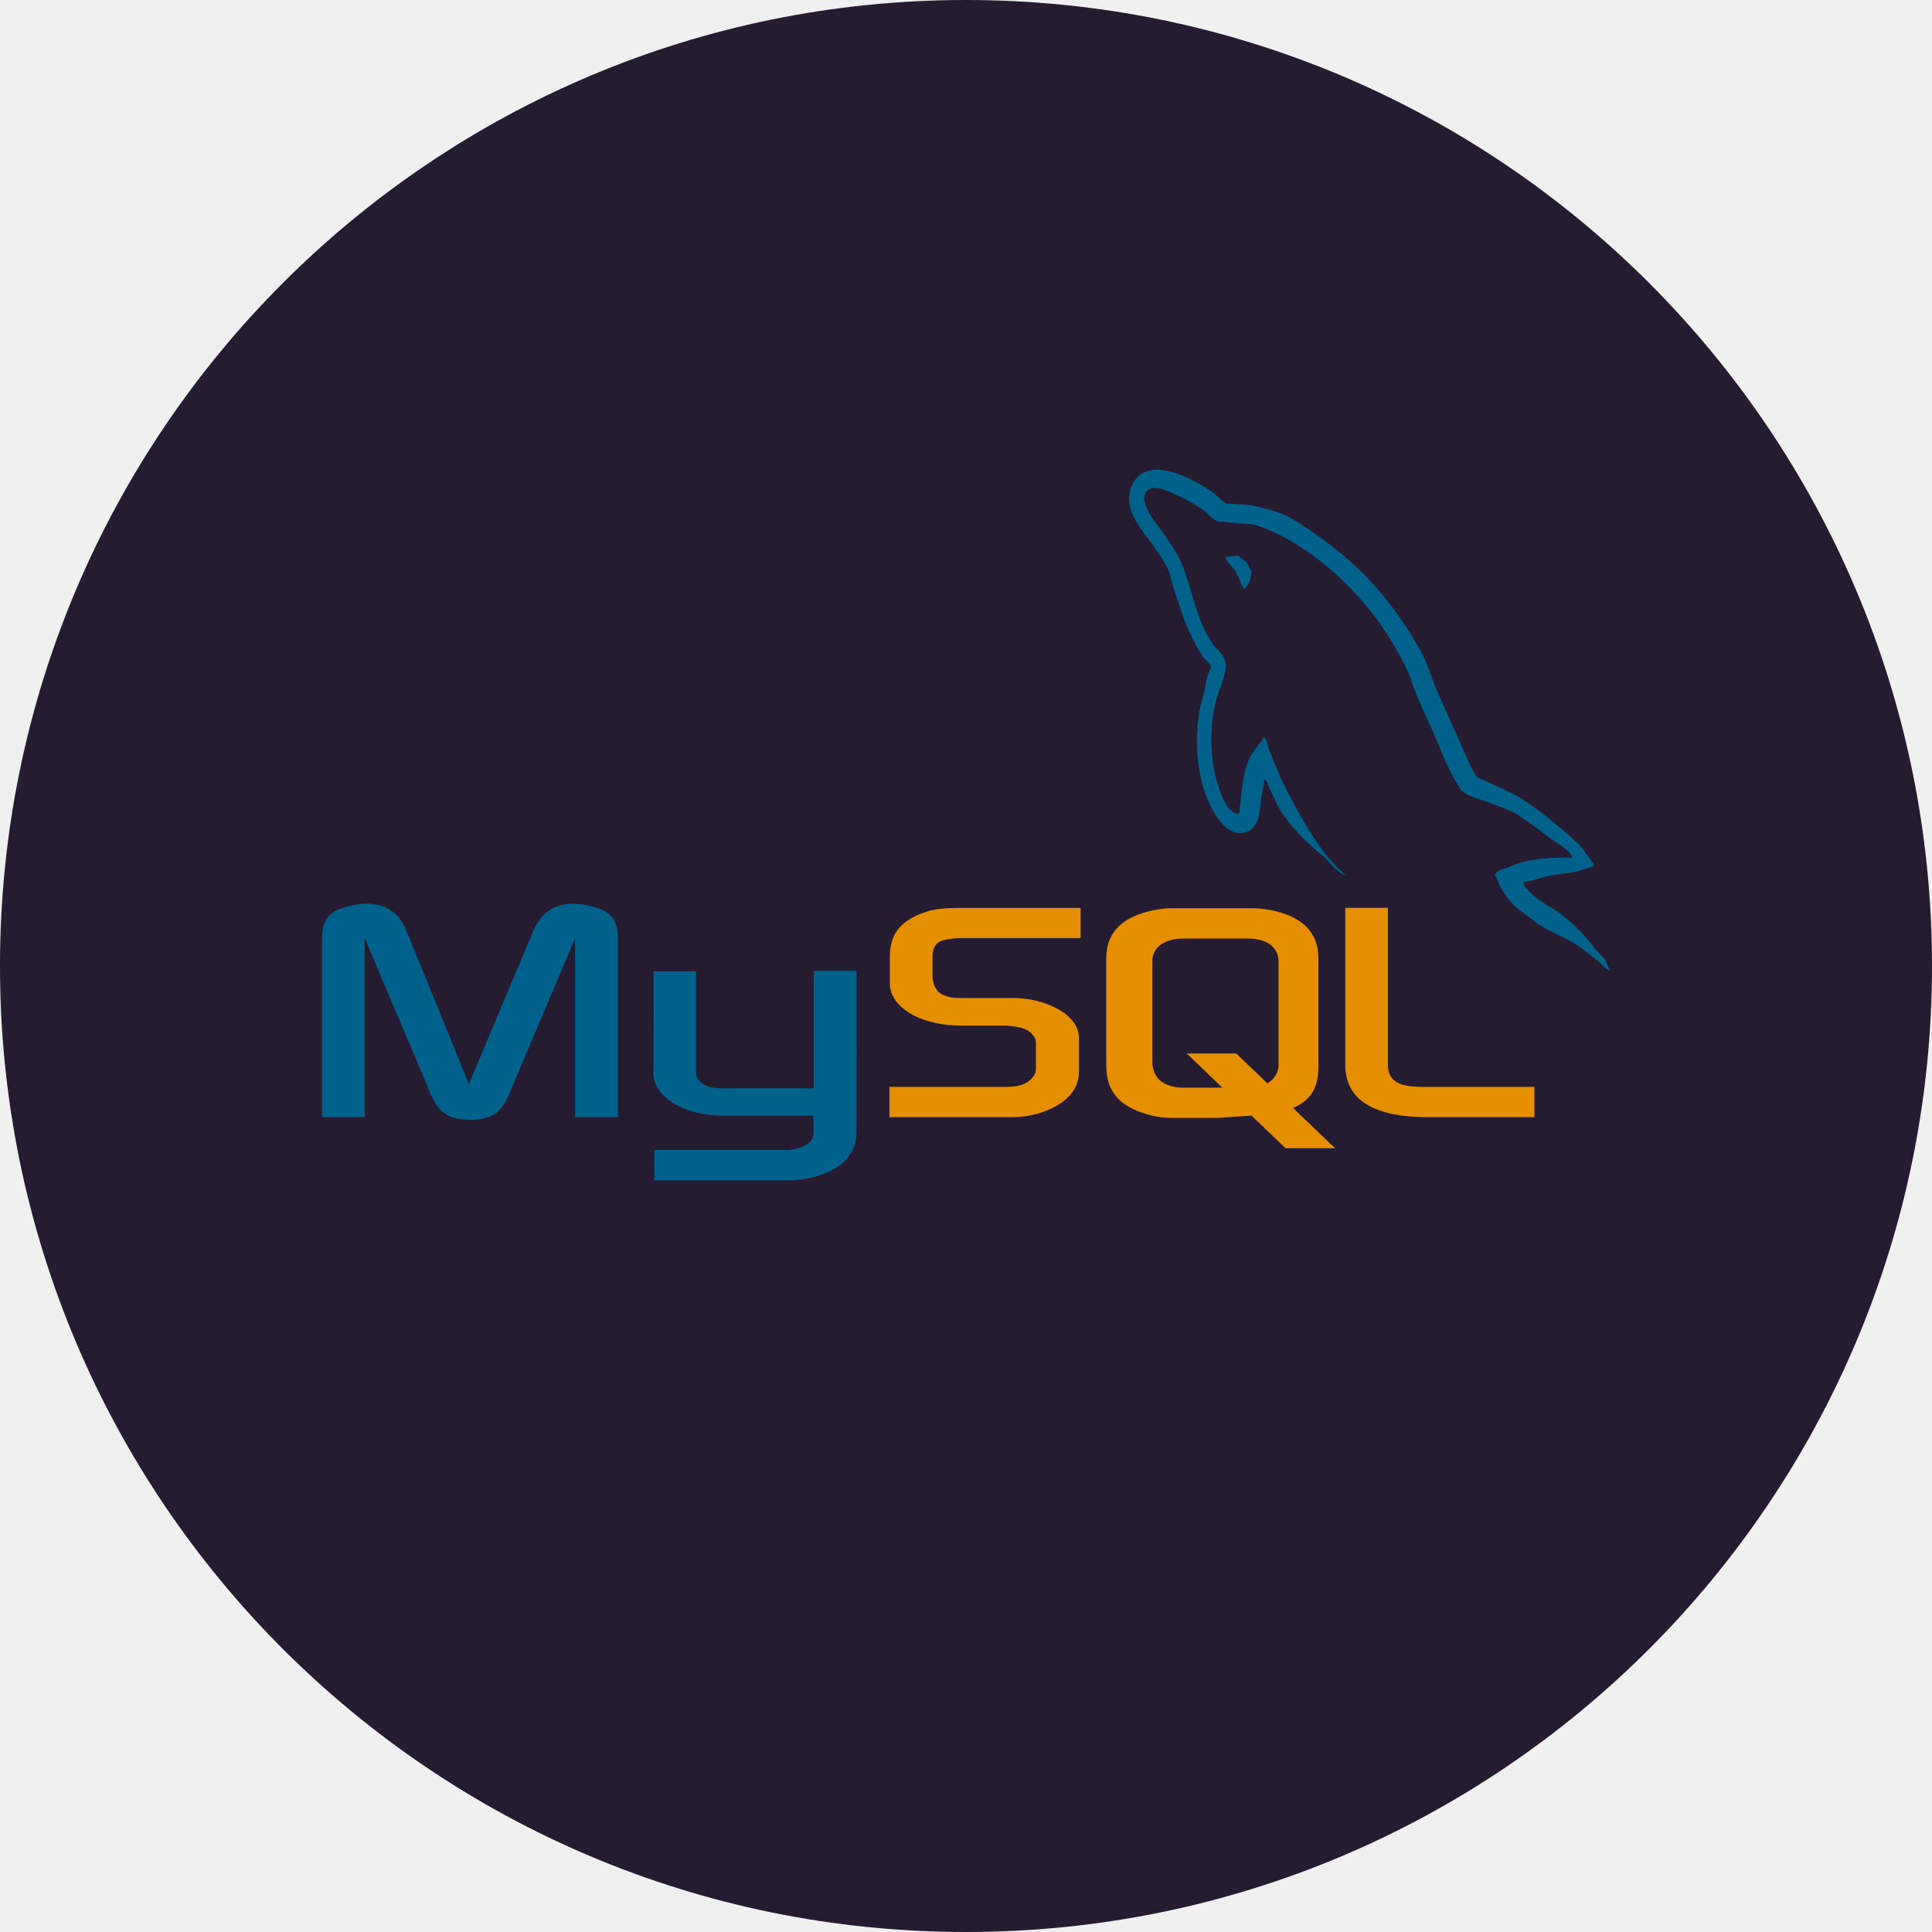
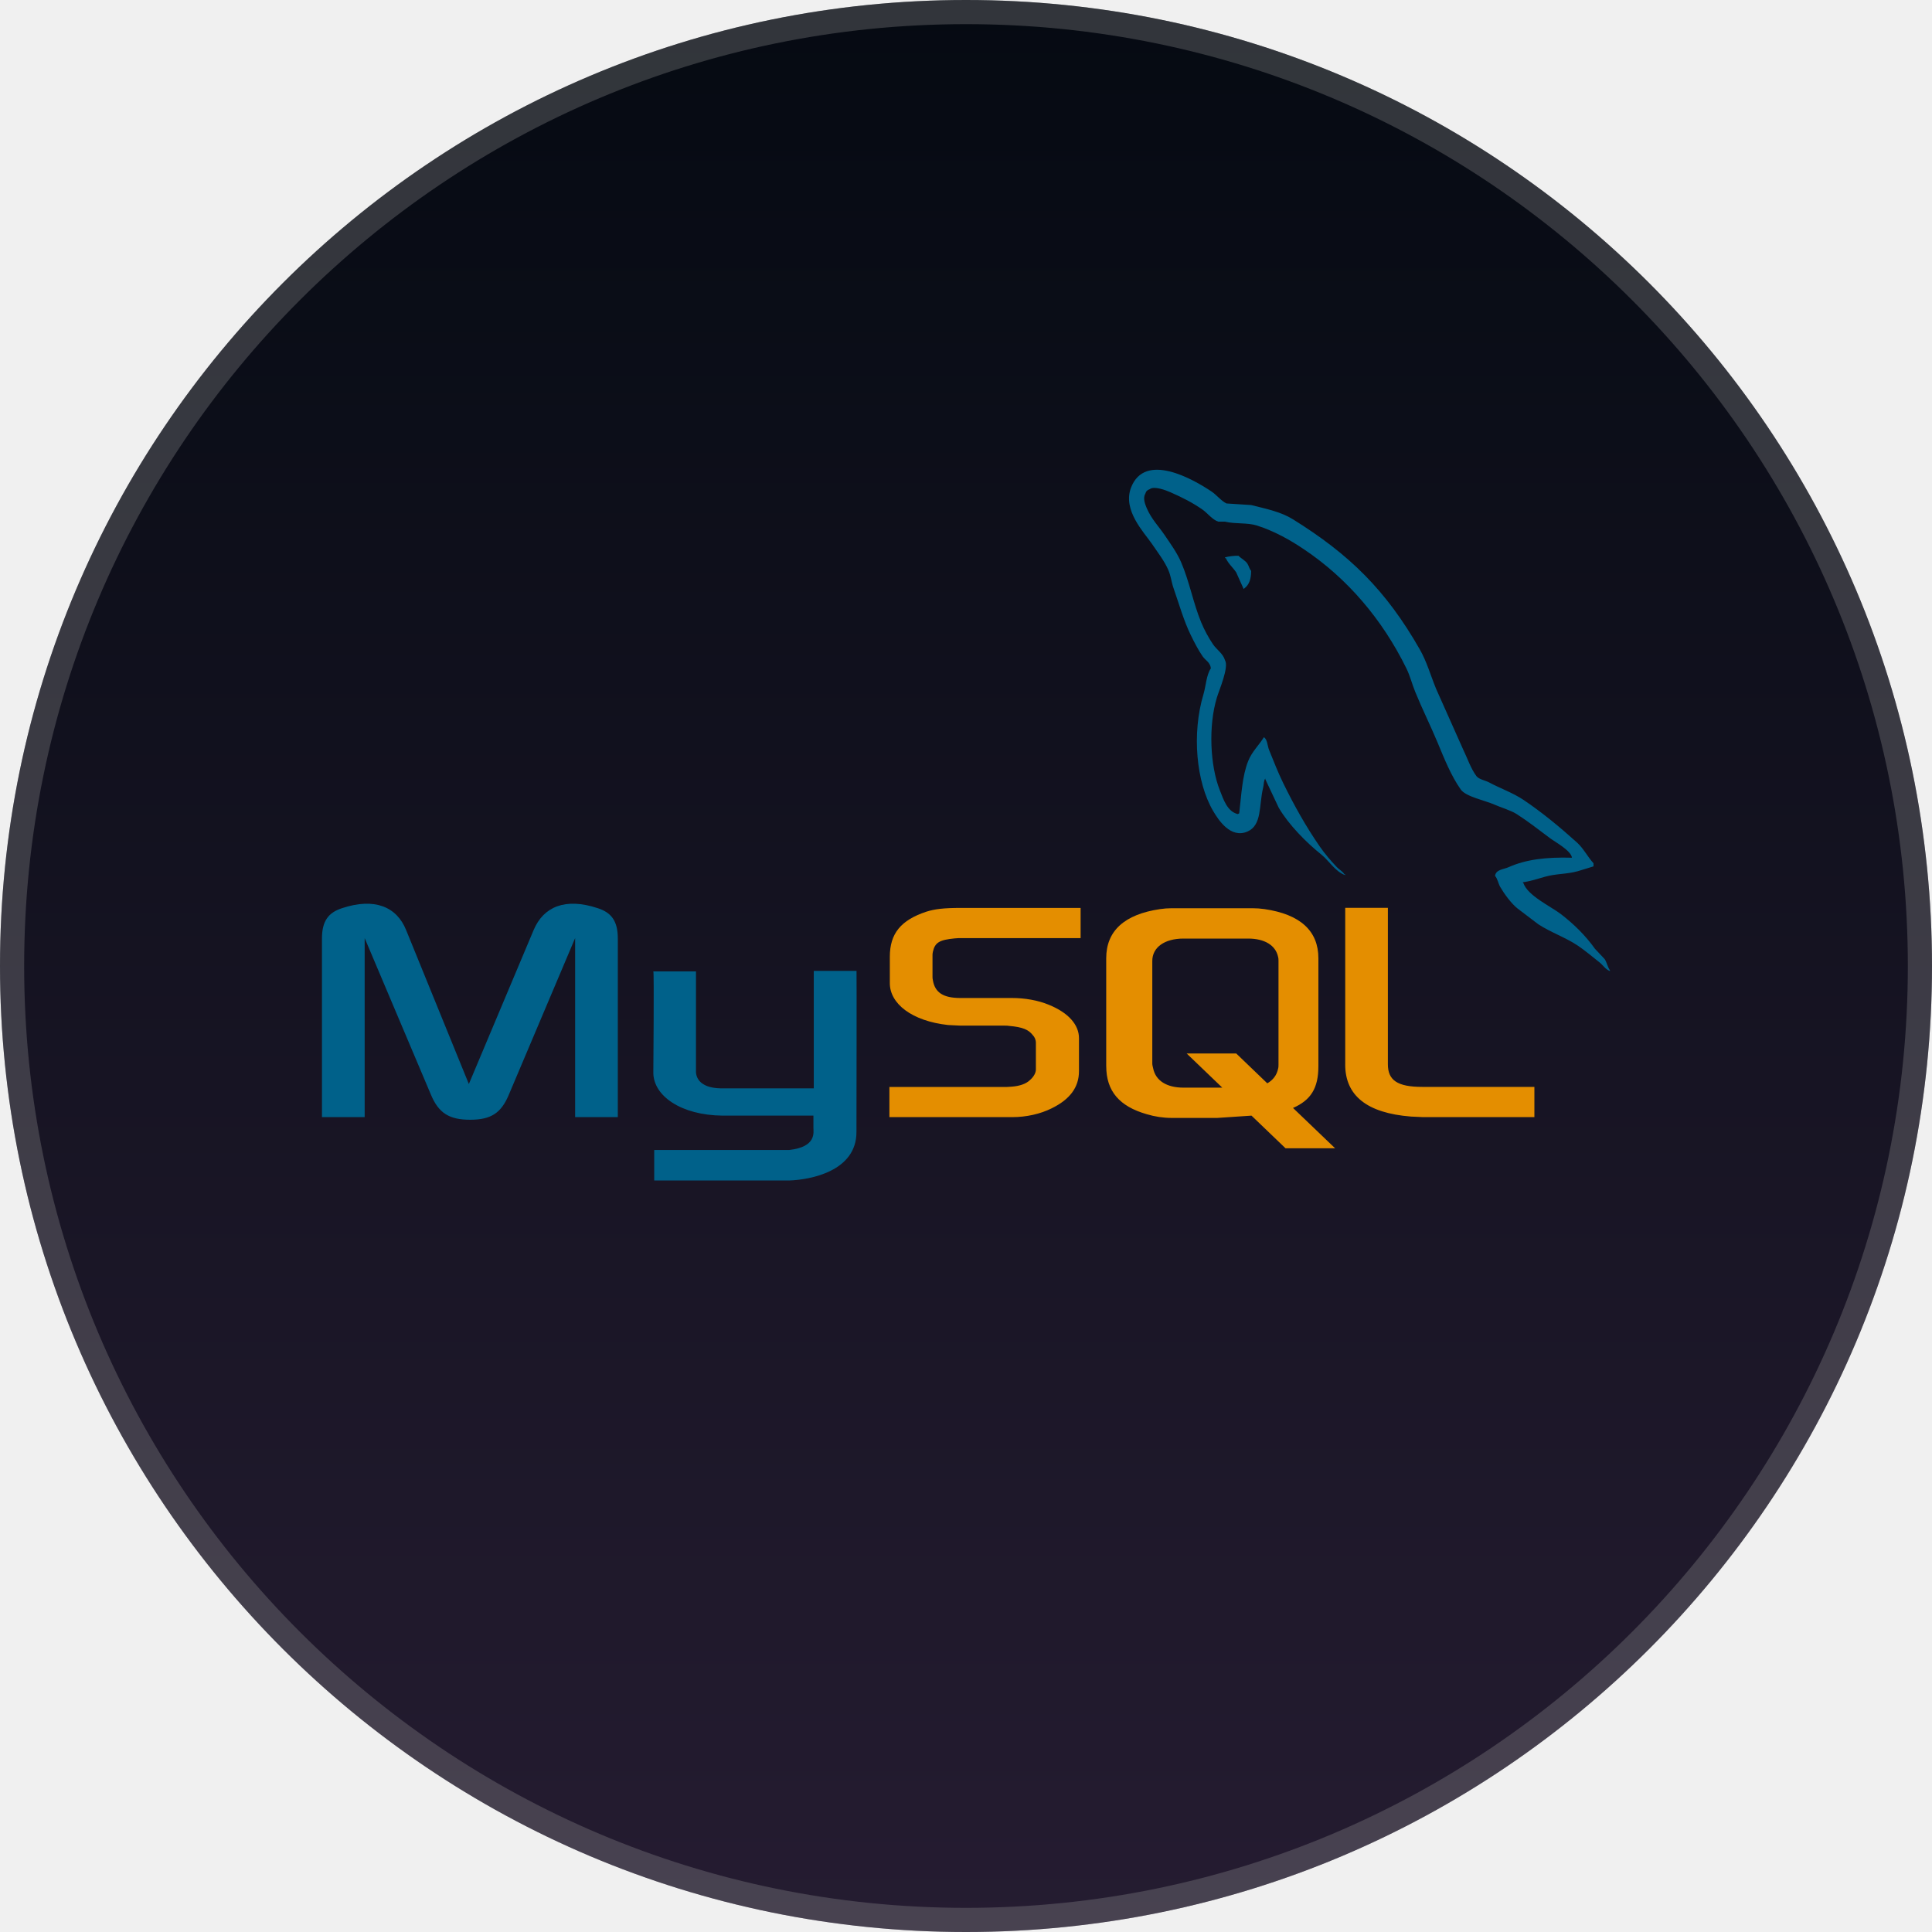
- <svg xmlns="http://www.w3.org/2000/svg" width="96" height="96" viewBox="0 0 96 96" fill="none">
-   <circle cx="48" cy="48" r="48" fill="#251C31" />
-   <g clip-path="url(#clip0_1966_456)">
-     <path d="M16 55.51H18.121V46.613L21.404 54.368C21.791 55.309 22.32 55.639 23.361 55.639C24.402 55.639 24.91 55.309 25.297 54.368L28.579 46.613V55.509H30.701V46.628C30.701 45.76 30.375 45.341 29.701 45.126C28.089 44.592 27.009 45.053 26.519 46.209L23.299 53.864L20.18 46.209C19.711 45.053 18.61 44.592 17 45.126C16.326 45.341 16 45.76 16 46.628V55.51ZM32.465 48.267H34.584V53.169C34.565 53.435 34.664 54.06 35.826 54.08H40.438V48.242H42.562C42.572 48.242 42.559 56.203 42.559 56.236C42.57 58.199 40.267 58.625 39.205 58.658H32.51V57.143L39.217 57.141C40.582 56.989 40.42 56.267 40.42 56.026V55.435H35.914C33.816 55.414 32.483 54.441 32.465 53.322C32.463 53.221 32.51 48.317 32.465 48.267Z" fill="#00618A" />
-     <path d="M44.195 55.51H50.293C51.006 55.51 51.699 55.35 52.25 55.077C53.168 54.63 53.615 54.023 53.615 53.228V51.582C53.615 50.932 53.107 50.325 52.107 49.922C51.577 49.704 50.923 49.59 50.292 49.59H47.722C46.866 49.59 46.458 49.316 46.357 48.71C46.337 48.637 46.337 48.579 46.337 48.507V47.481C46.337 47.423 46.337 47.365 46.357 47.293C46.458 46.832 46.683 46.701 47.437 46.629L47.642 46.614H53.696V45.114H47.744C46.888 45.114 46.439 45.172 46.031 45.301C44.767 45.72 44.216 46.384 44.216 47.54V48.854C44.216 49.864 45.296 50.732 47.111 50.933L47.722 50.963H49.925C50.007 50.963 50.087 50.963 50.15 50.977C50.822 51.035 51.107 51.166 51.312 51.425C51.417 51.529 51.478 51.677 51.474 51.828V53.144C51.474 53.302 51.372 53.505 51.169 53.677C50.986 53.852 50.679 53.966 50.273 53.995L50.048 54.009H44.195V55.51ZM66.844 52.895C66.844 54.441 67.926 55.307 70.105 55.481L70.719 55.51H76.244V54.008H70.678C69.434 54.008 68.965 53.676 68.965 52.881V45.111H66.846V52.895L66.844 52.895ZM54.969 52.974V47.618C54.969 46.258 55.869 45.433 57.646 45.173C57.836 45.144 58.027 45.129 58.219 45.129H62.242C62.447 45.129 62.631 45.144 62.836 45.173C64.614 45.432 65.512 46.258 65.512 47.618V52.974C65.512 54.078 65.131 54.667 64.251 55.053L66.341 57.056H63.878L62.188 55.435L60.487 55.549H58.22C57.798 55.548 57.379 55.485 56.974 55.362C55.624 54.972 54.97 54.219 54.97 52.974H54.969ZM57.258 52.843C57.258 52.916 57.277 52.988 57.299 53.076C57.422 53.699 57.973 54.045 58.81 54.045H60.736L58.967 52.347H61.43L62.973 53.829C63.258 53.667 63.443 53.422 63.51 53.105C63.529 53.032 63.529 52.96 63.529 52.887V47.751C63.529 47.693 63.529 47.62 63.51 47.548C63.387 46.969 62.836 46.637 62.018 46.637H58.811C57.871 46.637 57.258 47.07 57.258 47.751L57.258 52.843Z" fill="#E48E00" />
-     <path d="M78.108 42.618C76.806 42.581 75.809 42.71 74.958 43.092C74.716 43.2 74.329 43.202 74.29 43.524C74.423 43.673 74.444 43.895 74.55 44.076C74.753 44.426 75.097 44.893 75.403 45.138L76.44 45.927C77.077 46.339 77.79 46.576 78.405 46.989C78.767 47.234 79.126 47.541 79.479 47.817C79.653 47.952 79.77 48.166 79.999 48.251V48.212C79.88 48.05 79.848 47.827 79.739 47.66L79.256 47.147C78.786 46.483 78.188 45.9 77.551 45.414C77.043 45.028 75.911 44.505 75.698 43.878L75.661 43.839C76.02 43.797 76.442 43.658 76.772 43.565C77.331 43.405 77.829 43.446 78.403 43.288L79.183 43.05V42.894C78.892 42.577 78.685 42.157 78.366 41.869C77.538 41.12 76.632 40.369 75.698 39.742C75.181 39.395 74.542 39.171 73.993 38.876C73.81 38.777 73.485 38.727 73.362 38.561C73.075 38.171 72.919 37.677 72.696 37.222L71.362 34.23C71.081 33.547 70.897 32.872 70.546 32.26C68.864 29.32 67.052 27.545 64.245 25.802C63.649 25.431 62.928 25.285 62.171 25.095L60.946 25.016C60.698 24.904 60.44 24.58 60.206 24.425C59.277 23.8 56.892 22.443 56.202 24.228C55.769 25.355 56.853 26.454 57.241 27.025C57.513 27.426 57.862 27.874 58.056 28.324C58.185 28.619 58.206 28.915 58.316 29.229C58.585 30.001 58.82 30.839 59.169 31.553C59.345 31.914 59.538 32.294 59.761 32.616C59.898 32.813 60.132 32.902 60.169 33.207C59.941 33.547 59.927 34.074 59.798 34.506C59.218 36.446 59.437 38.857 60.281 40.295C60.539 40.735 61.148 41.681 61.986 41.319C62.718 41.001 62.554 40.02 62.763 39.152C62.812 38.957 62.783 38.812 62.875 38.681V38.72L63.543 40.138C64.037 40.982 64.912 41.864 65.654 42.46C66.041 42.769 66.344 43.304 66.842 43.485V43.444H66.805C66.707 43.286 66.557 43.219 66.434 43.091C66.143 42.788 65.82 42.412 65.582 42.066C64.906 41.092 64.309 40.026 63.766 38.915C63.506 38.386 63.279 37.801 63.061 37.261C62.977 37.054 62.979 36.739 62.803 36.632C62.563 37.027 62.209 37.346 62.023 37.813C61.726 38.558 61.689 39.469 61.578 40.412L61.504 40.451C60.988 40.318 60.806 39.754 60.615 39.27C60.129 38.045 60.039 36.072 60.467 34.663C60.576 34.298 61.076 33.148 60.873 32.812C60.778 32.476 60.459 32.281 60.281 32.024C60.048 31.679 59.85 31.31 59.688 30.922C59.291 29.965 59.106 28.895 58.688 27.929C58.489 27.467 58.151 27 57.873 26.589C57.565 26.135 57.221 25.801 56.983 25.25C56.899 25.055 56.784 24.742 56.909 24.541C56.948 24.406 57.006 24.35 57.131 24.306C57.346 24.13 57.946 24.364 58.168 24.462C58.764 24.726 59.26 24.975 59.764 25.329C60.004 25.5 60.248 25.829 60.541 25.921H60.875C61.397 26.047 61.981 25.958 62.469 26.116C63.331 26.394 64.104 26.828 64.803 27.299C66.94 28.731 68.686 30.771 69.881 33.205C70.075 33.597 70.157 33.97 70.327 34.386C70.669 35.224 71.098 36.087 71.438 36.907C71.778 37.727 72.108 38.551 72.587 39.231C72.839 39.588 73.813 39.779 74.255 39.978C74.565 40.117 75.073 40.262 75.366 40.452C75.929 40.811 76.472 41.238 76.999 41.633C77.261 41.832 78.07 42.264 78.111 42.618L78.108 42.618ZM61.54 27.615C61.315 27.611 61.092 27.637 60.874 27.694V27.733H60.911C61.04 28.017 61.268 28.2 61.428 28.443L61.799 29.269L61.836 29.232C62.067 29.059 62.17 28.783 62.17 28.364C62.077 28.26 62.065 28.132 61.985 28.009C61.879 27.845 61.675 27.754 61.54 27.615Z" fill="#00618A" />
+ <svg xmlns="http://www.w3.org/2000/svg" width="80" height="80" viewBox="0 0 80 80" fill="none">
+   <circle cx="40" cy="40" r="40" fill="url(#paint0_linear_2046_394)" />
+   <circle cx="40" cy="40" r="39.5" stroke="#9A9B9C" stroke-opacity="0.3" />
+   <g clip-path="url(#clip0_2046_394)">
+     <path d="M13.332 46.258H15.1V38.844L17.835 45.307C18.157 46.091 18.599 46.366 19.466 46.366C20.334 46.366 20.757 46.091 21.079 45.307L23.815 38.844V46.258H25.582V38.857C25.582 38.134 25.311 37.785 24.749 37.605C23.406 37.16 22.506 37.544 22.098 38.508L19.414 44.887L16.815 38.508C16.424 37.544 15.507 37.16 14.165 37.605C13.604 37.785 13.332 38.134 13.332 38.857V46.258ZM27.053 40.223H28.819V44.308C28.802 44.529 28.885 45.05 29.854 45.067H33.697V40.202H35.467C35.476 40.202 35.464 46.836 35.464 46.864C35.474 48.499 33.555 48.854 32.669 48.882H27.09V47.619L32.679 47.618C33.817 47.492 33.682 46.889 33.682 46.689V46.196H29.927C28.179 46.179 27.067 45.368 27.053 44.435C27.051 44.351 27.09 40.265 27.053 40.223Z" fill="#00618A" />
+     <path d="M36.828 46.258H41.909C42.504 46.258 43.081 46.125 43.54 45.897C44.305 45.525 44.678 45.019 44.678 44.356V42.985C44.678 42.444 44.254 41.937 43.421 41.602C42.98 41.42 42.435 41.325 41.909 41.325H39.767C39.054 41.325 38.714 41.096 38.629 40.592C38.613 40.531 38.613 40.483 38.613 40.422V39.568C38.613 39.519 38.613 39.471 38.629 39.41C38.714 39.027 38.901 38.918 39.529 38.857L39.7 38.845H44.746V37.595H39.785C39.072 37.595 38.698 37.643 38.358 37.751C37.305 38.1 36.846 38.654 36.846 39.617V40.712C36.846 41.554 37.746 42.277 39.258 42.444L39.767 42.469H41.603C41.672 42.469 41.738 42.469 41.79 42.481C42.35 42.529 42.588 42.638 42.758 42.854C42.846 42.941 42.897 43.064 42.894 43.19V44.286C42.894 44.418 42.809 44.587 42.64 44.731C42.487 44.876 42.231 44.971 41.893 44.996L41.706 45.008H36.828V46.258ZM55.702 44.079C55.702 45.368 56.603 46.089 58.42 46.234L58.931 46.258H63.536V45.006H58.897C57.86 45.006 57.469 44.73 57.469 44.067V37.592H55.703V44.079L55.702 44.079ZM45.806 44.145V39.681C45.806 38.548 46.556 37.861 48.037 37.644C48.195 37.62 48.355 37.608 48.514 37.608H51.867C52.038 37.608 52.191 37.62 52.362 37.644C53.843 37.86 54.592 38.548 54.592 39.681V44.145C54.592 45.065 54.275 45.556 53.541 45.878L55.283 47.547H53.23L51.822 46.196L50.405 46.291H48.515C48.164 46.29 47.815 46.237 47.477 46.135C46.352 45.81 45.807 45.182 45.807 44.145H45.806ZM47.714 44.036C47.714 44.097 47.73 44.157 47.748 44.23C47.85 44.749 48.309 45.037 49.007 45.037H50.612L49.138 43.623H51.19L52.476 44.858C52.714 44.722 52.868 44.519 52.923 44.254C52.94 44.194 52.94 44.133 52.94 44.073V39.792C52.94 39.744 52.94 39.684 52.923 39.623C52.821 39.14 52.362 38.864 51.68 38.864H49.008C48.225 38.864 47.714 39.225 47.714 39.792L47.714 44.036Z" fill="#E48E00" />
+     <path d="M65.089 35.516C64.003 35.485 63.173 35.592 62.463 35.91C62.262 36 61.939 36.002 61.907 36.27C62.018 36.395 62.035 36.58 62.123 36.73C62.293 37.022 62.579 37.412 62.835 37.616L63.699 38.273C64.229 38.617 64.823 38.814 65.336 39.158C65.638 39.362 65.937 39.618 66.231 39.848C66.376 39.961 66.474 40.139 66.664 40.209V40.177C66.565 40.042 66.539 39.857 66.448 39.717L66.046 39.29C65.653 38.736 65.155 38.25 64.625 37.845C64.201 37.524 63.258 37.088 63.08 36.566L63.049 36.533C63.349 36.498 63.7 36.382 63.975 36.304C64.441 36.171 64.856 36.206 65.335 36.074L65.984 35.875V35.746C65.742 35.481 65.569 35.132 65.304 34.891C64.614 34.267 63.858 33.641 63.081 33.119C62.649 32.83 62.117 32.643 61.66 32.398C61.507 32.315 61.236 32.273 61.134 32.135C60.895 31.81 60.764 31.398 60.579 31.019L59.467 28.525C59.233 27.956 59.08 27.394 58.787 26.884C57.386 24.434 55.875 22.955 53.536 21.502C53.04 21.193 52.439 21.072 51.808 20.913L50.787 20.847C50.581 20.754 50.365 20.484 50.17 20.355C49.396 19.834 47.408 18.703 46.834 20.19C46.473 21.129 47.376 22.046 47.7 22.521C47.926 22.855 48.217 23.229 48.378 23.604C48.486 23.85 48.504 24.097 48.595 24.358C48.82 25.001 49.015 25.7 49.306 26.295C49.453 26.596 49.614 26.912 49.8 27.18C49.913 27.344 50.109 27.419 50.14 27.673C49.949 27.957 49.938 28.396 49.831 28.755C49.347 30.372 49.529 32.382 50.233 33.58C50.448 33.947 50.955 34.735 51.653 34.433C52.264 34.168 52.127 33.35 52.301 32.627C52.342 32.465 52.318 32.343 52.394 32.235V32.267L52.951 33.449C53.363 34.152 54.092 34.887 54.711 35.383C55.033 35.641 55.285 36.087 55.7 36.238V36.203H55.669C55.588 36.072 55.463 36.017 55.36 35.91C55.118 35.657 54.849 35.344 54.651 35.055C54.087 34.244 53.589 33.355 53.137 32.43C52.92 31.989 52.731 31.501 52.549 31.052C52.479 30.878 52.481 30.616 52.334 30.527C52.134 30.856 51.84 31.122 51.685 31.512C51.437 32.132 51.406 32.892 51.313 33.677L51.252 33.71C50.822 33.599 50.67 33.129 50.511 32.725C50.106 31.705 50.031 30.06 50.388 28.886C50.479 28.582 50.895 27.624 50.726 27.344C50.647 27.064 50.381 26.901 50.233 26.687C50.039 26.4 49.873 26.092 49.738 25.769C49.408 24.971 49.253 24.079 48.905 23.275C48.739 22.889 48.458 22.5 48.226 22.158C47.969 21.78 47.683 21.501 47.484 21.042C47.414 20.88 47.318 20.619 47.423 20.451C47.455 20.338 47.504 20.292 47.608 20.256C47.787 20.109 48.287 20.304 48.472 20.386C48.968 20.605 49.382 20.813 49.802 21.108C50.002 21.25 50.206 21.525 50.45 21.601H50.728C51.163 21.706 51.649 21.632 52.056 21.764C52.774 21.995 53.419 22.357 54.001 22.75C55.782 23.943 57.237 25.643 58.233 27.671C58.394 27.998 58.463 28.309 58.604 28.655C58.889 29.354 59.247 30.073 59.531 30.756C59.814 31.439 60.089 32.126 60.488 32.693C60.698 32.991 61.51 33.15 61.878 33.316C62.136 33.432 62.56 33.553 62.804 33.71C63.273 34.009 63.725 34.365 64.165 34.694C64.383 34.86 65.057 35.22 65.091 35.516L65.089 35.516ZM51.282 23.013C51.095 23.01 50.908 23.032 50.727 23.078V23.111H50.758C50.865 23.348 51.056 23.5 51.189 23.703L51.498 24.391L51.529 24.36C51.721 24.217 51.807 23.986 51.807 23.637C51.729 23.551 51.719 23.444 51.653 23.341C51.565 23.205 51.394 23.129 51.282 23.013Z" fill="#00618A" />
  </g>
  <defs>
-     <clipPath id="clip0_1966_456">
-       <rect width="64" height="68" fill="white" transform="translate(16 7)" />
+     <linearGradient id="paint0_linear_2046_394" x1="40" y1="0" x2="40" y2="80" gradientUnits="userSpaceOnUse">
+       <stop stop-color="#050A12" />
+       <stop offset="1" stop-color="#251C31" />
+     </linearGradient>
+     <clipPath id="clip0_2046_394">
+       <rect width="53.333" height="56.667" fill="white" transform="translate(13.332 5.8335)" />
    </clipPath>
  </defs>
</svg>
